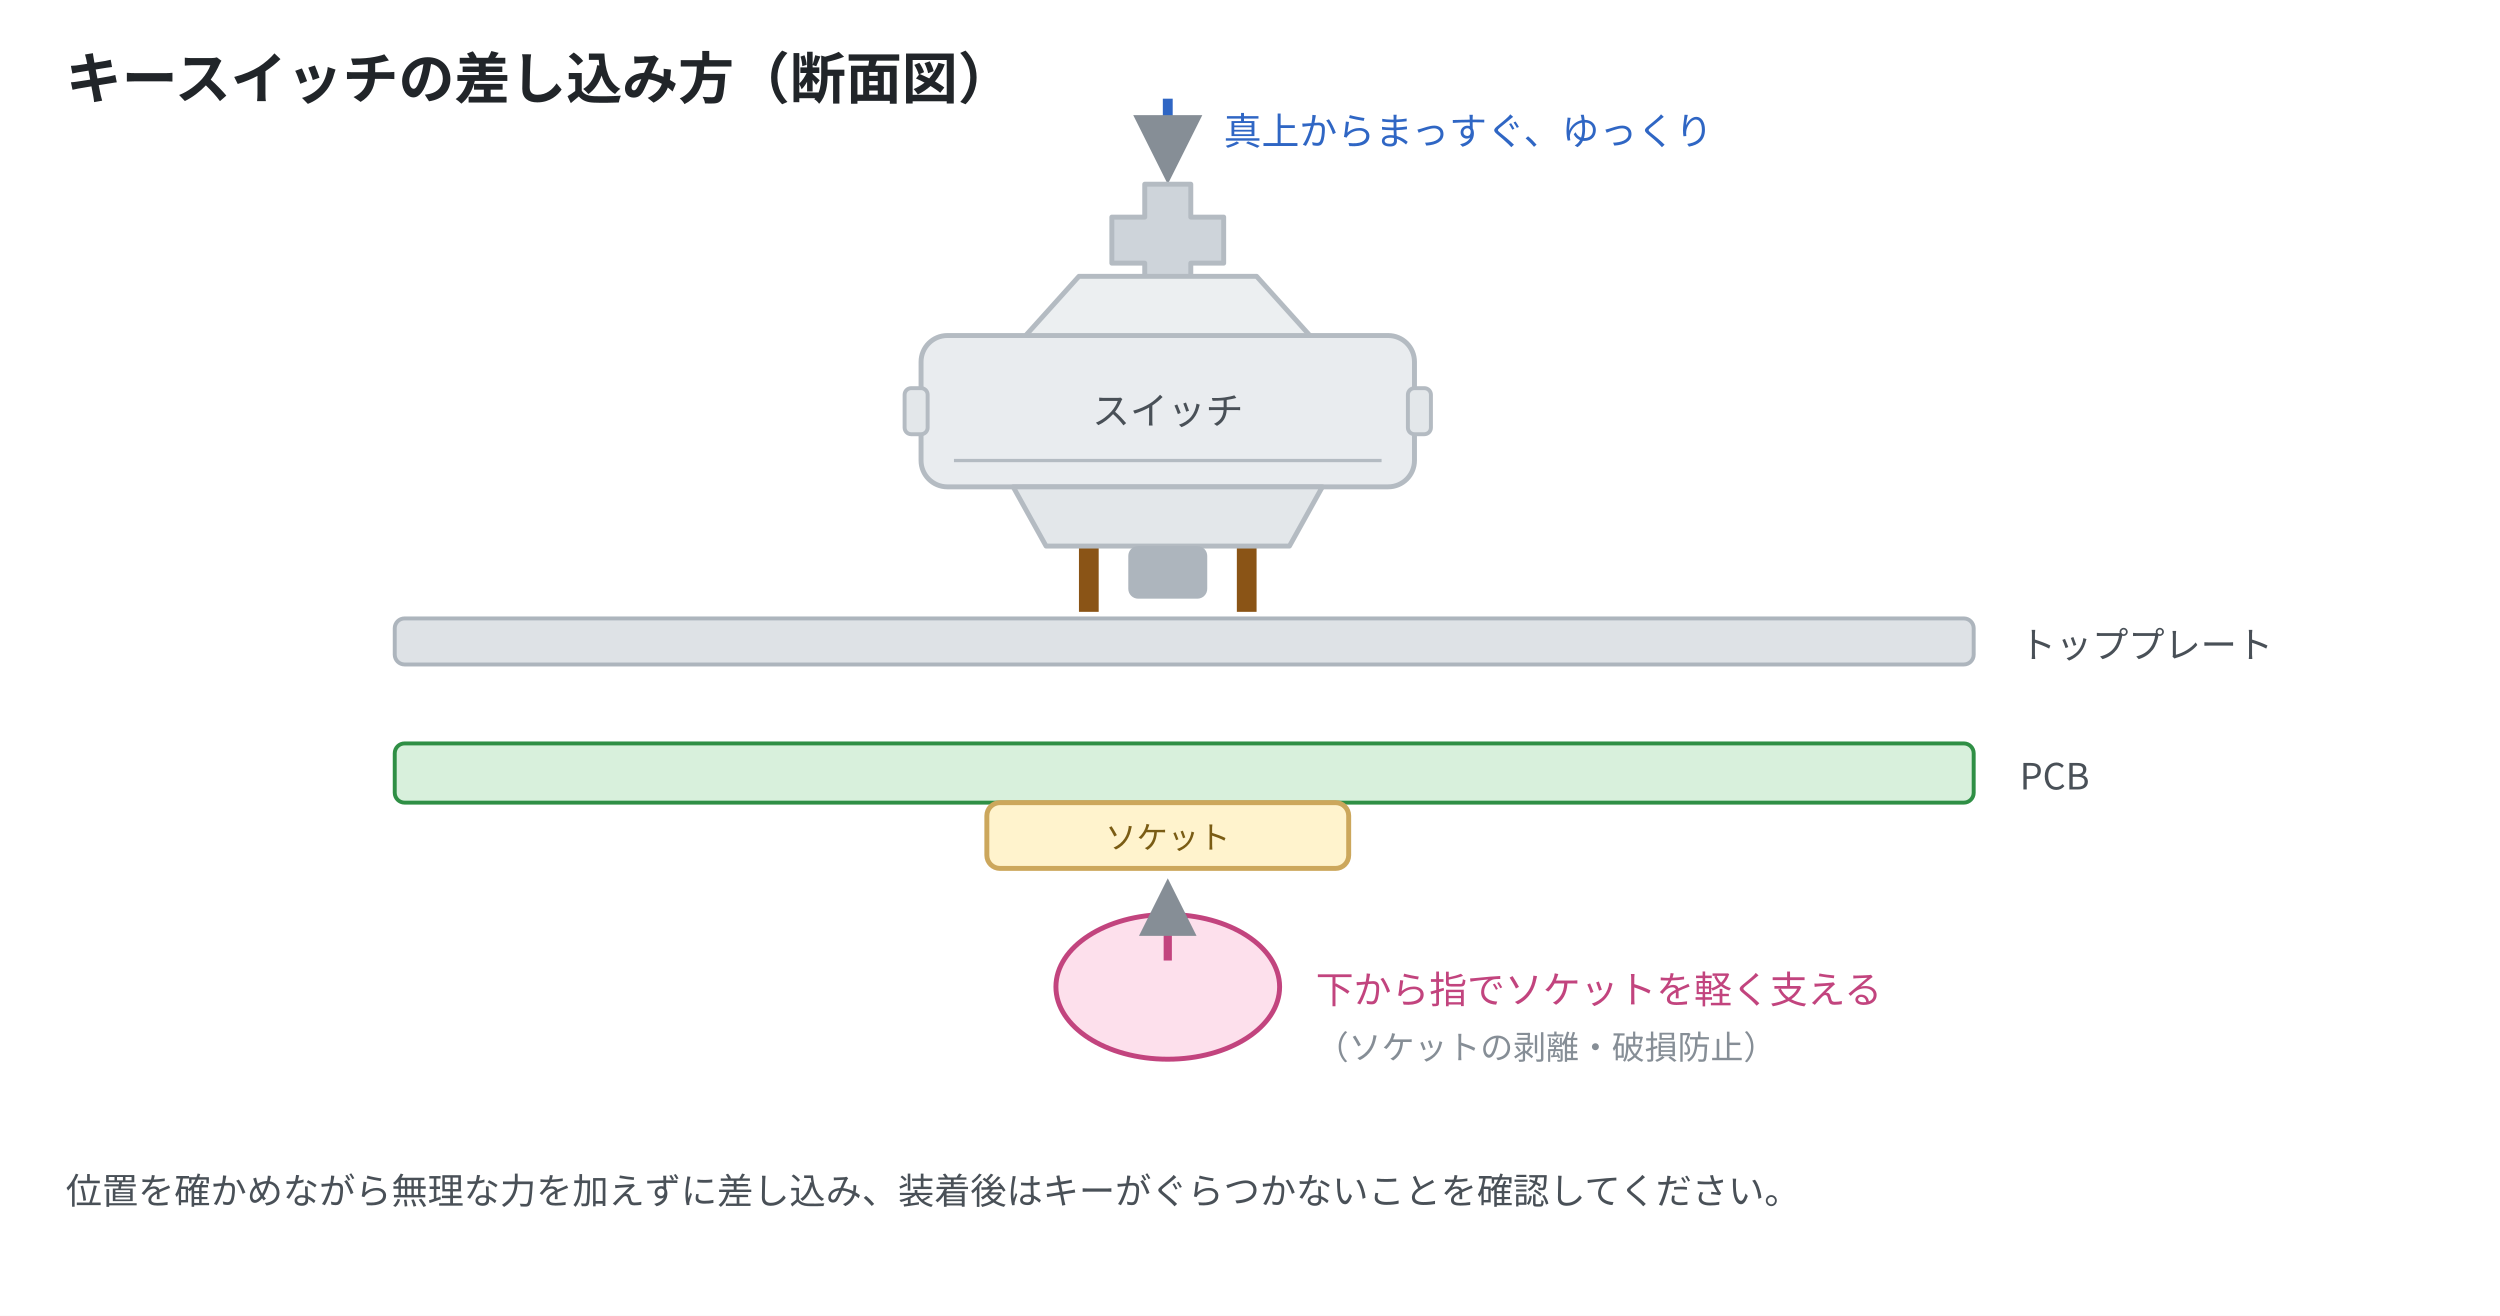
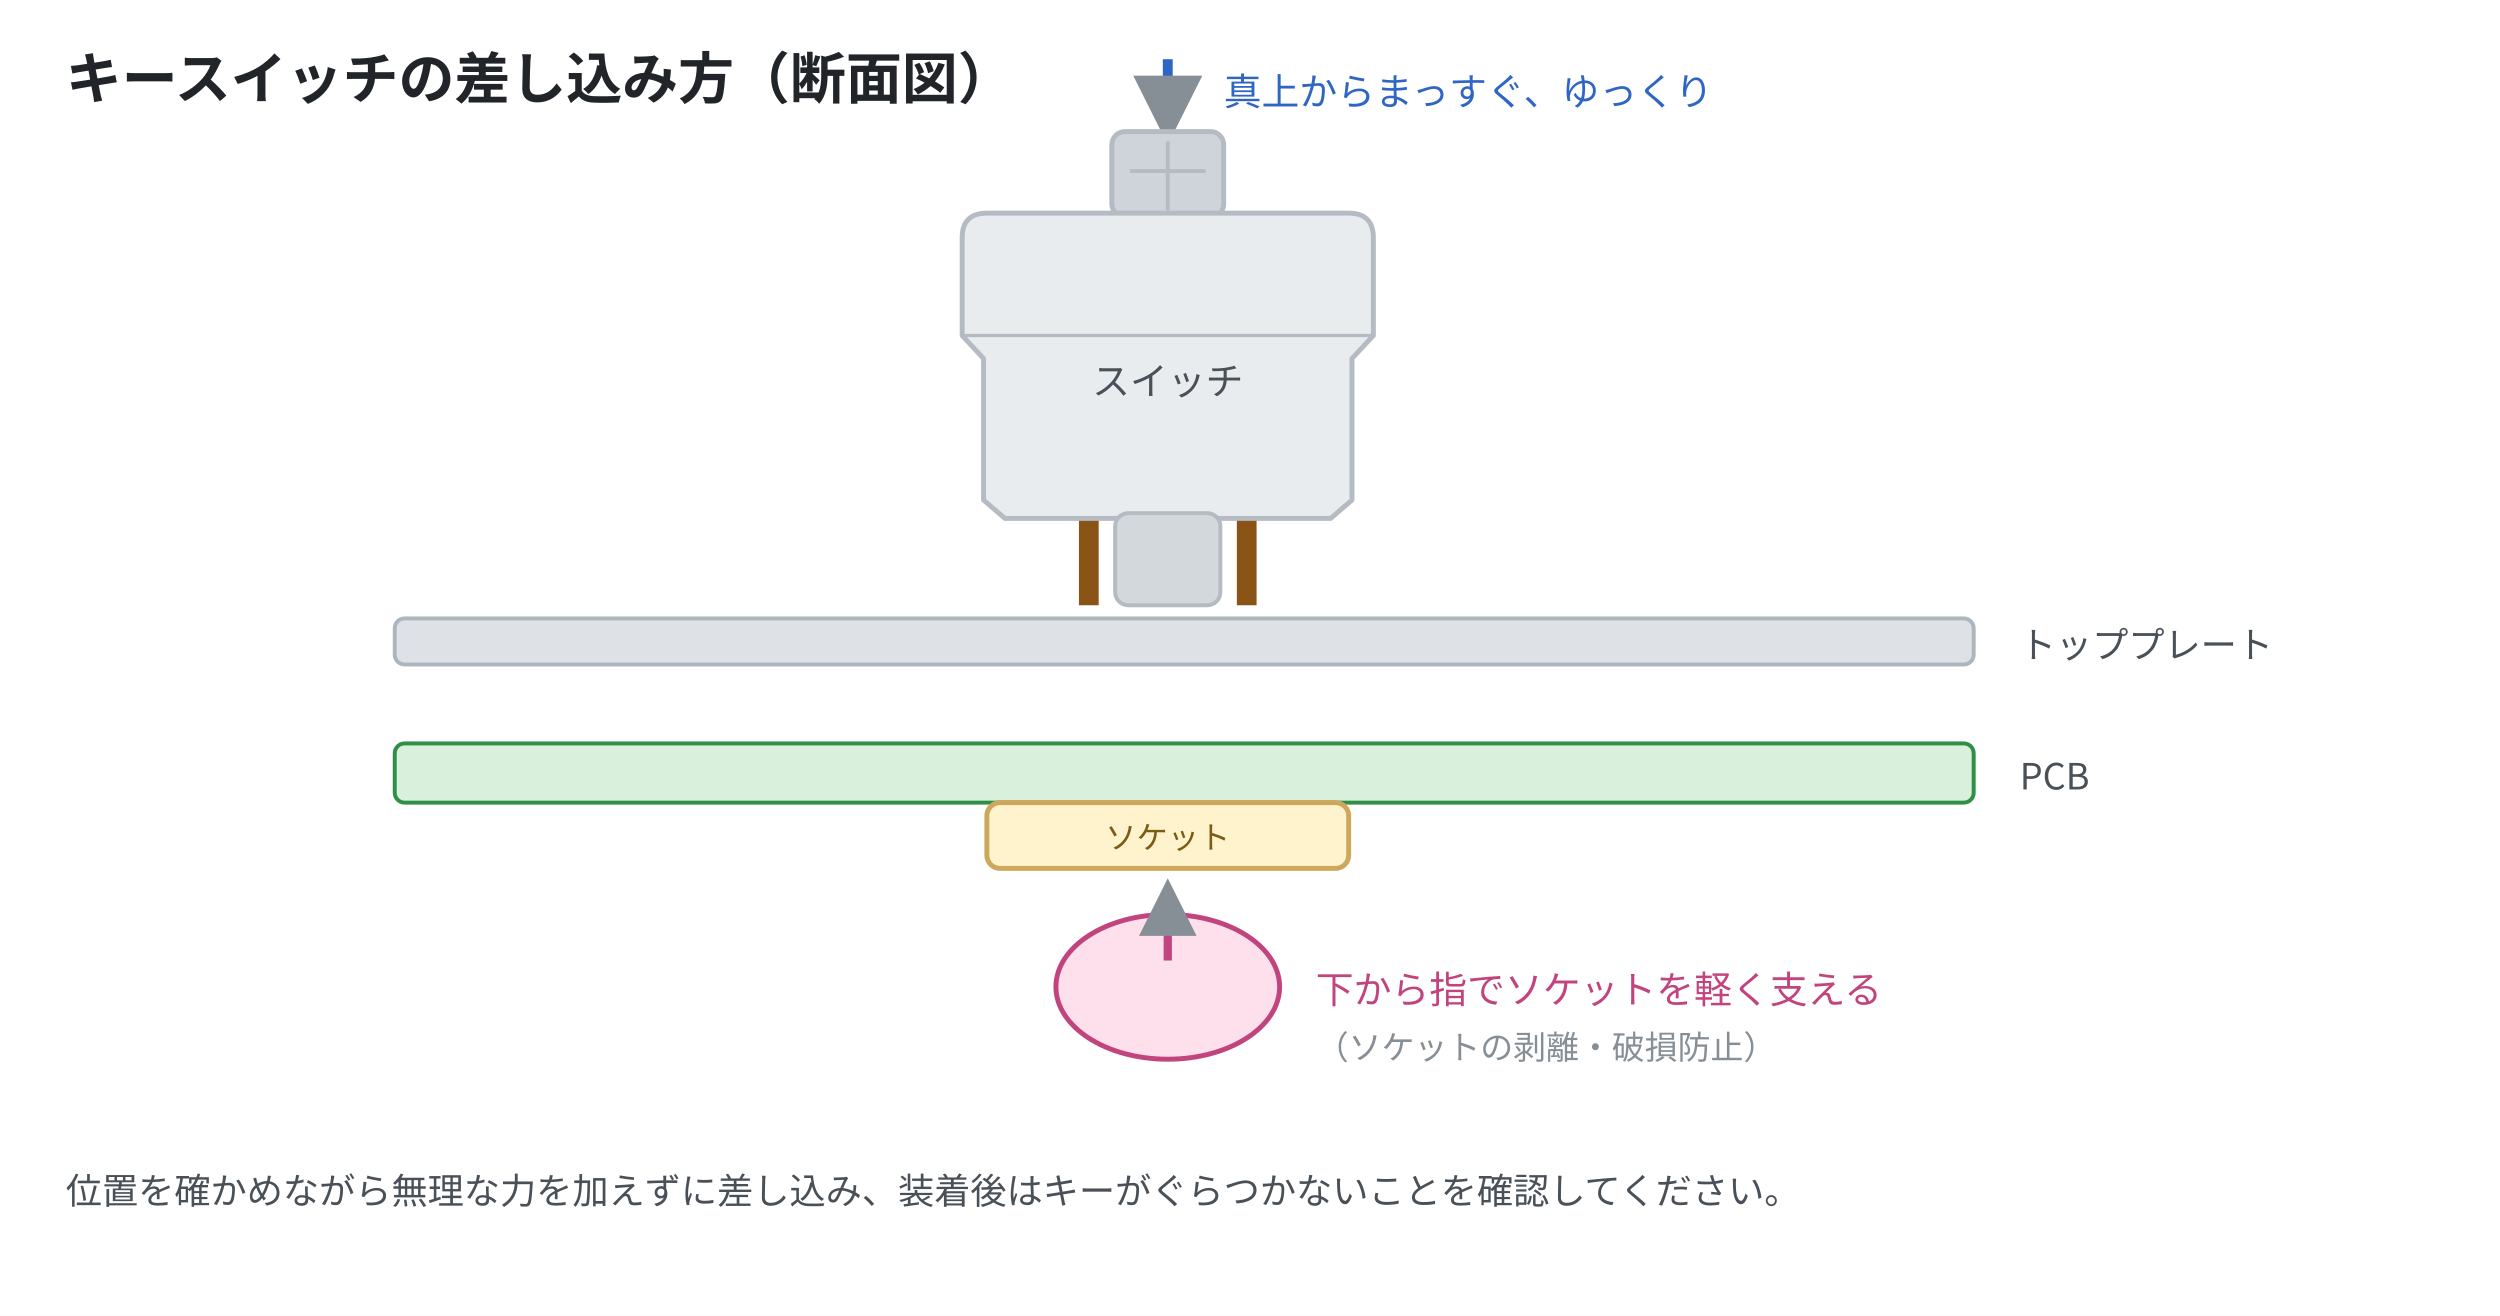
<svg xmlns="http://www.w3.org/2000/svg" width="760" height="400" viewBox="0 0 760 400" font-family="'Noto Sans CJK JP','Noto Sans JP','Hiragino Sans','Yu Gothic UI',sans-serif">
  <defs>
    <marker id="arr" markerWidth="7" markerHeight="7" refX="5" refY="3.5" orient="auto">
      <path d="M0,0 L7,3.5 L0,7 z" fill="#868e96" />
    </marker>
    <g id="mxsw">
-       <path d="M68 2 h14 v10 h10 v14 h-10 v10 h-14 v-10 h-10 v-14 h10 z" fill="#ced4da" stroke="#b4bbc2" stroke-width="1.5" stroke-linejoin="round" />
-       <path d="M30 50 L48 30 H102 L120 50 Z" fill="#eceff1" stroke="#b4bbc2" stroke-width="1.5" stroke-linejoin="round" />
-       <rect x="0" y="48" width="150" height="46" rx="8" fill="#e9ecef" stroke="#b4bbc2" stroke-width="1.5" />
-       <rect x="-5" y="64" width="7" height="14" rx="2" fill="#e3e7ea" stroke="#b4bbc2" stroke-width="1.2" />
-       <rect x="148" y="64" width="7" height="14" rx="2" fill="#e3e7ea" stroke="#b4bbc2" stroke-width="1.2" />
-       <line x1="10" y1="86" x2="140" y2="86" stroke="#b4bbc2" stroke-width="1" />
-       <path d="M28 94 H122 L112 112 H38 Z" fill="#e3e7ea" stroke="#b4bbc2" stroke-width="1.5" stroke-linejoin="round" />
-       <rect x="63" y="112" width="24" height="16" rx="3" fill="#adb5bd" />
+       <rect x="45.5" y="4" width="34" height="26" rx="4" fill="#ced4da" stroke="#b4bbc2" stroke-width="1.5" />
+       <line x1="62.5" y1="7" x2="62.5" y2="28" stroke="#b4bbc2" stroke-width="1.2" />
+       <line x1="51" y1="16" x2="74" y2="16" stroke="#b4bbc2" stroke-width="1.2" />
+       <path d="M 7.5 28.8 L 117.5 28.8 Q 125 28.8 125 36.3 L 125 66 L 118.5 73 L 118.5 116 L 112 121.6 L 13 121.6 L 6.5 116 L 6.5 73 L 0 66 L 0 36.3 Q 0 28.8 7.5 28.8 Z" fill="#e9ecef" stroke="#b4bbc2" stroke-width="1.5" stroke-linejoin="round" />
+       <line x1="0" y1="66" x2="125" y2="66" stroke="#b4bbc2" stroke-width="1" />
+       <rect x="46.5" y="120" width="32" height="28" rx="4" fill="#d3d8dc" stroke="#b4bbc2" stroke-width="1.2" />
    </g>
  </defs>
  <rect width="760" height="400" fill="#ffffff" />
  <text x="20" y="30" font-size="17" fill="#212529" text-anchor="start" font-weight="700">キースイッチの差し込み方（断面図）</text>
-   <path d="M 355 30 L 355 50" fill="none" stroke="#2f66c4" stroke-width="3" marker-end="url(#arr)" />
-   <text x="372" y="44" font-size="11.5" fill="#2f66c4" text-anchor="start">真上からまっすぐ、ゆっくり</text>
-   <rect x="328" y="166" width="6" height="20" fill="#8a5416" />
-   <rect x="376" y="166" width="6" height="20" fill="#8a5416" />
-   <use href="#mxsw" x="280" y="54" />
-   <text x="355" y="129" font-size="11.5" fill="#495057" text-anchor="middle">スイッチ</text>
+   <path d="M 355 18 L 355 38" fill="none" stroke="#2f66c4" stroke-width="3" marker-end="url(#arr)" />
+   <text x="372" y="32" font-size="11.5" fill="#2f66c4" text-anchor="start">真上からまっすぐ、ゆっくり</text>
+   <rect x="328" y="158" width="6" height="26" fill="#8a5416" />
+   <rect x="376" y="158" width="6" height="26" fill="#8a5416" />
+   <use href="#mxsw" x="292.5" y="36" />
+   <text x="355" y="120" font-size="11.5" fill="#495057" text-anchor="middle">スイッチ</text>
  <rect x="120" y="188" width="480" height="14" rx="3" fill="#dee2e6" stroke="#adb5bd" stroke-width="1.2" />
  <text x="614" y="200" font-size="11" fill="#495057" text-anchor="start">トッププレート</text>
  <rect x="120" y="226" width="480" height="18" rx="3" fill="#d8f0dc" stroke="#2f8f45" stroke-width="1.2" />
  <text x="614" y="240" font-size="11" fill="#495057" text-anchor="start">PCB</text>
  <rect x="300" y="244" width="110" height="20" rx="4" fill="#fff3cd" stroke="#cca75c" stroke-width="1.5" />
  <text x="355" y="258" font-size="9.5" fill="#7a5c14" text-anchor="middle">ソケット</text>
  <ellipse cx="355" cy="300" rx="34" ry="22" fill="#fde0ec" stroke="#c2447e" stroke-width="1.5" />
  <path d="M 355 292 L 355 272" fill="none" stroke="#c2447e" stroke-width="2.5" marker-end="url(#arr)" />
  <text x="400" y="305" font-size="11.5" fill="#c2447e" text-anchor="start">下から指でソケットを軽く支える</text>
  <text x="400" y="322" font-size="10" fill="#868e96" text-anchor="start">（ソケットの剥離・破損防止）</text>
  <text x="20" y="366" font-size="11" fill="#495057" text-anchor="start">位置を確かめながら無理な力を加えずに差し込み、装着後はキーがぐらつかないことを確認してください。</text>
</svg>
